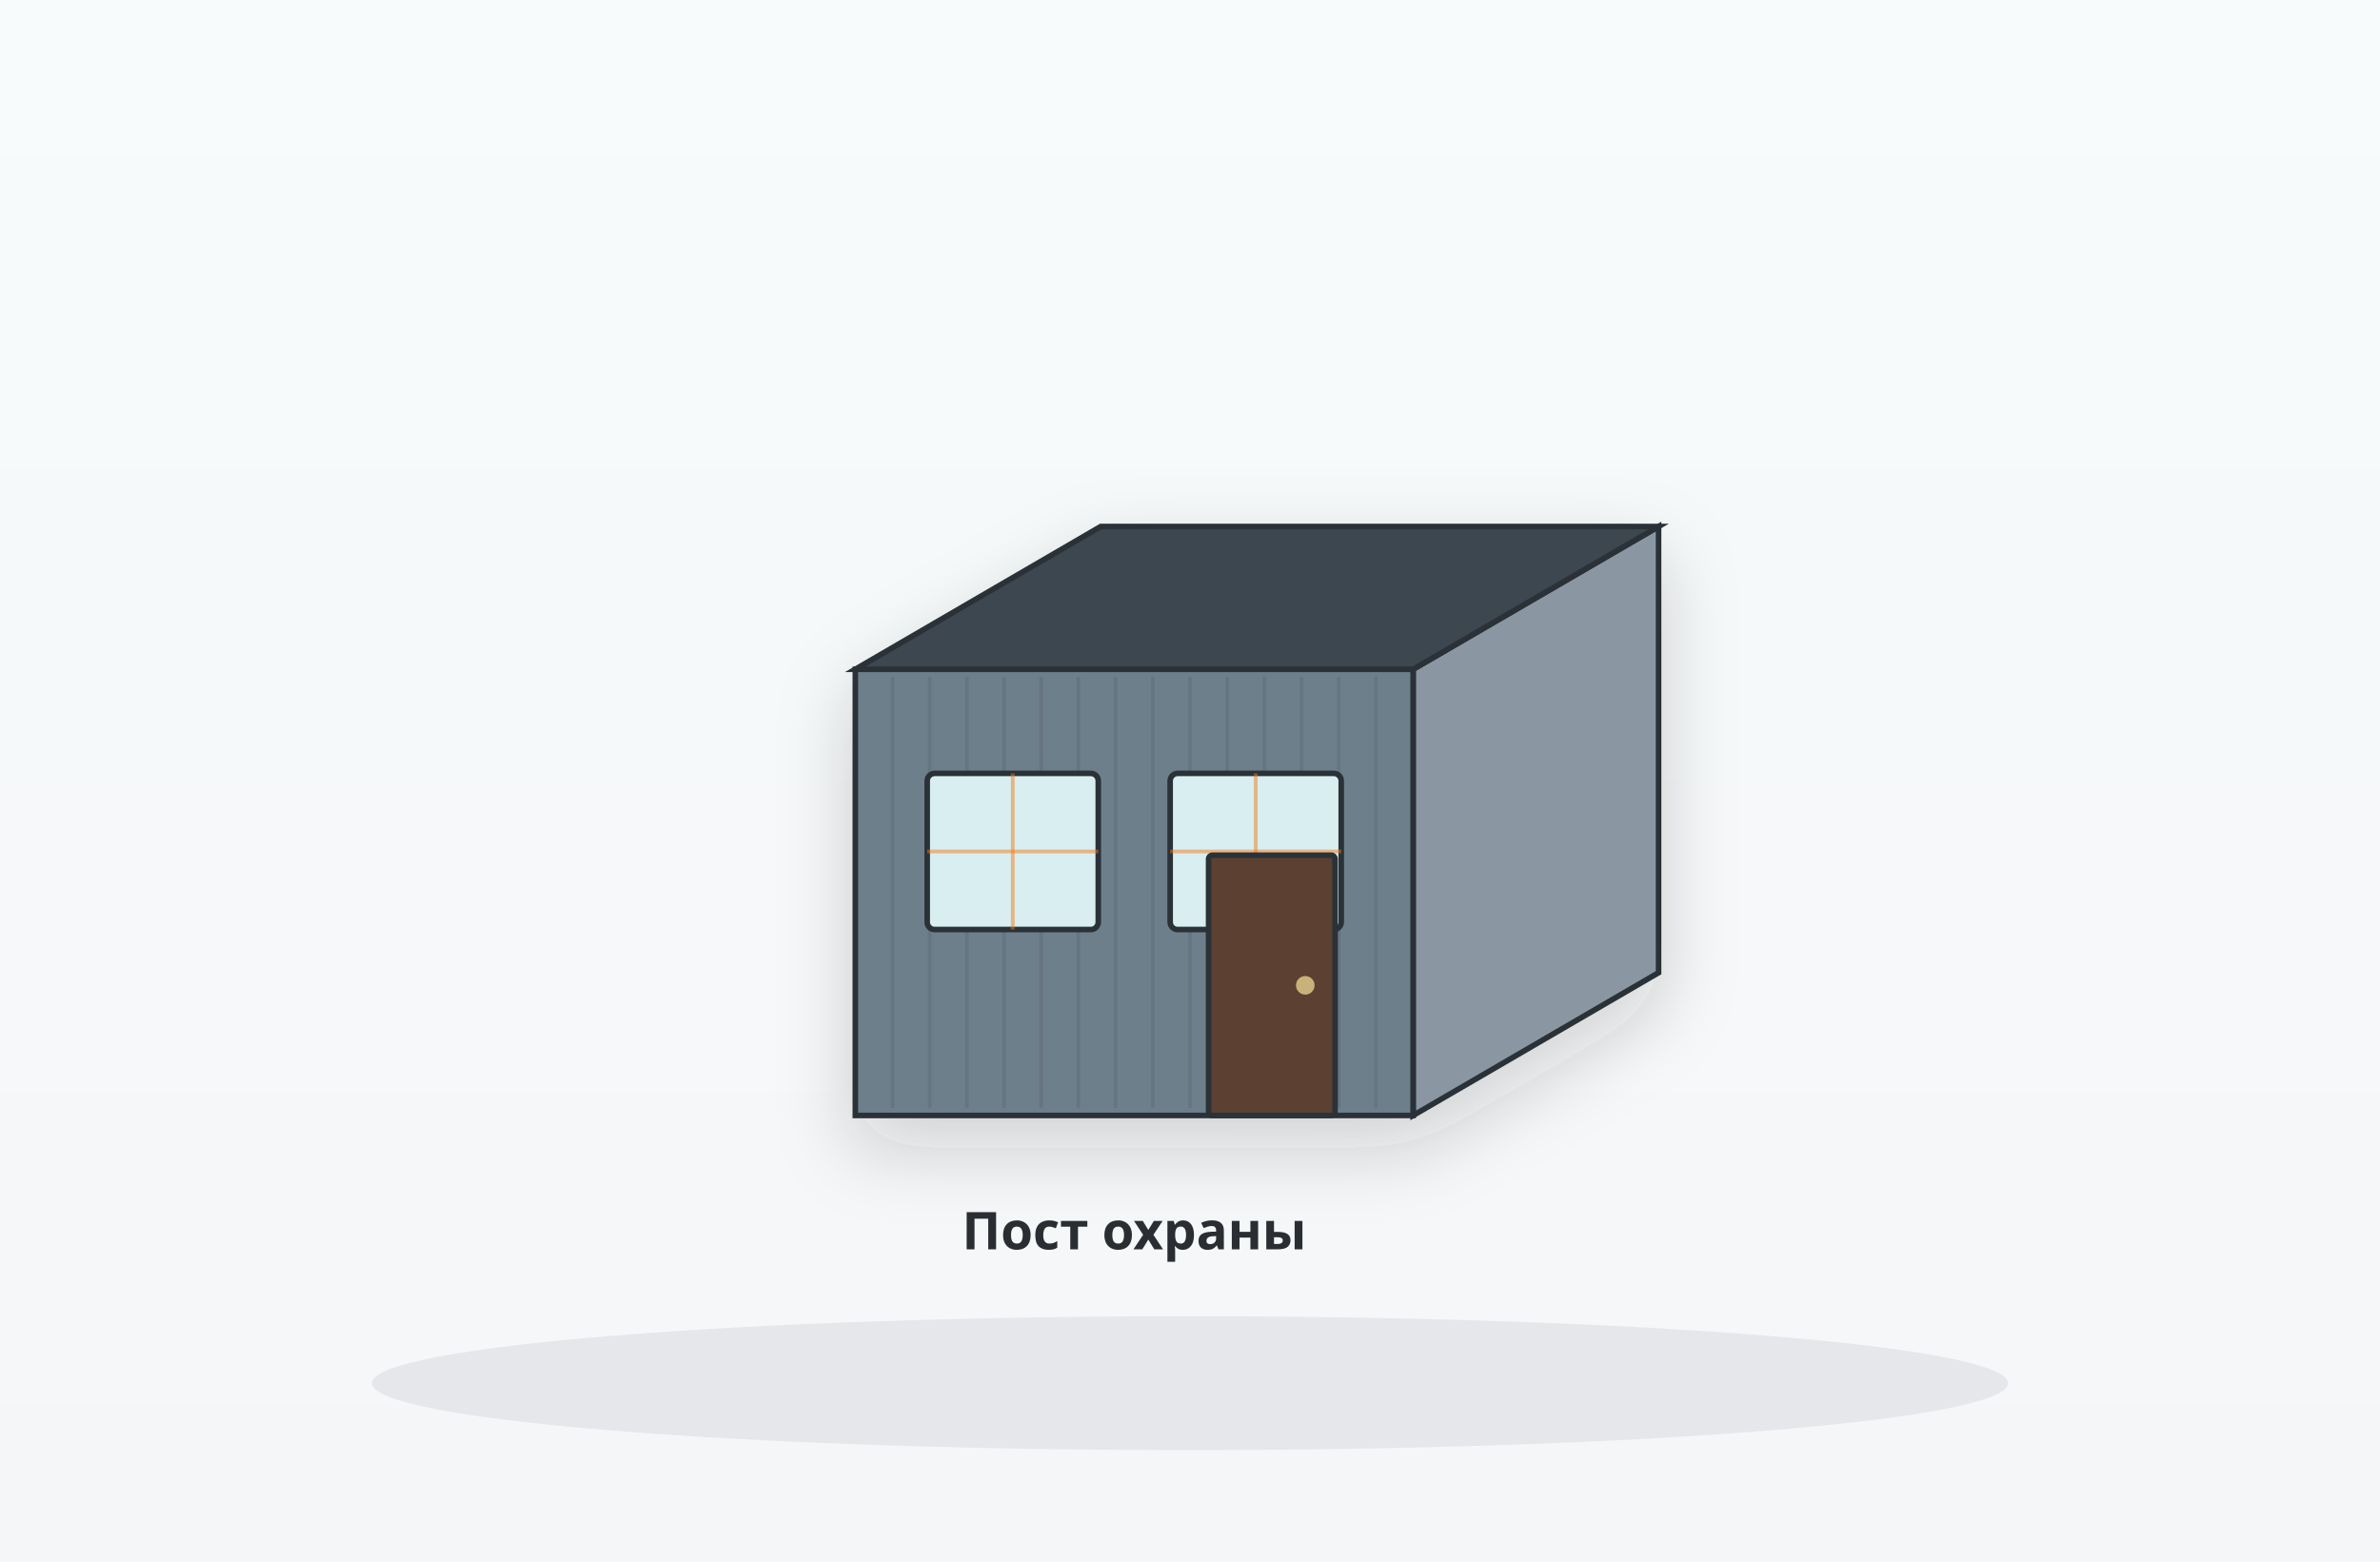
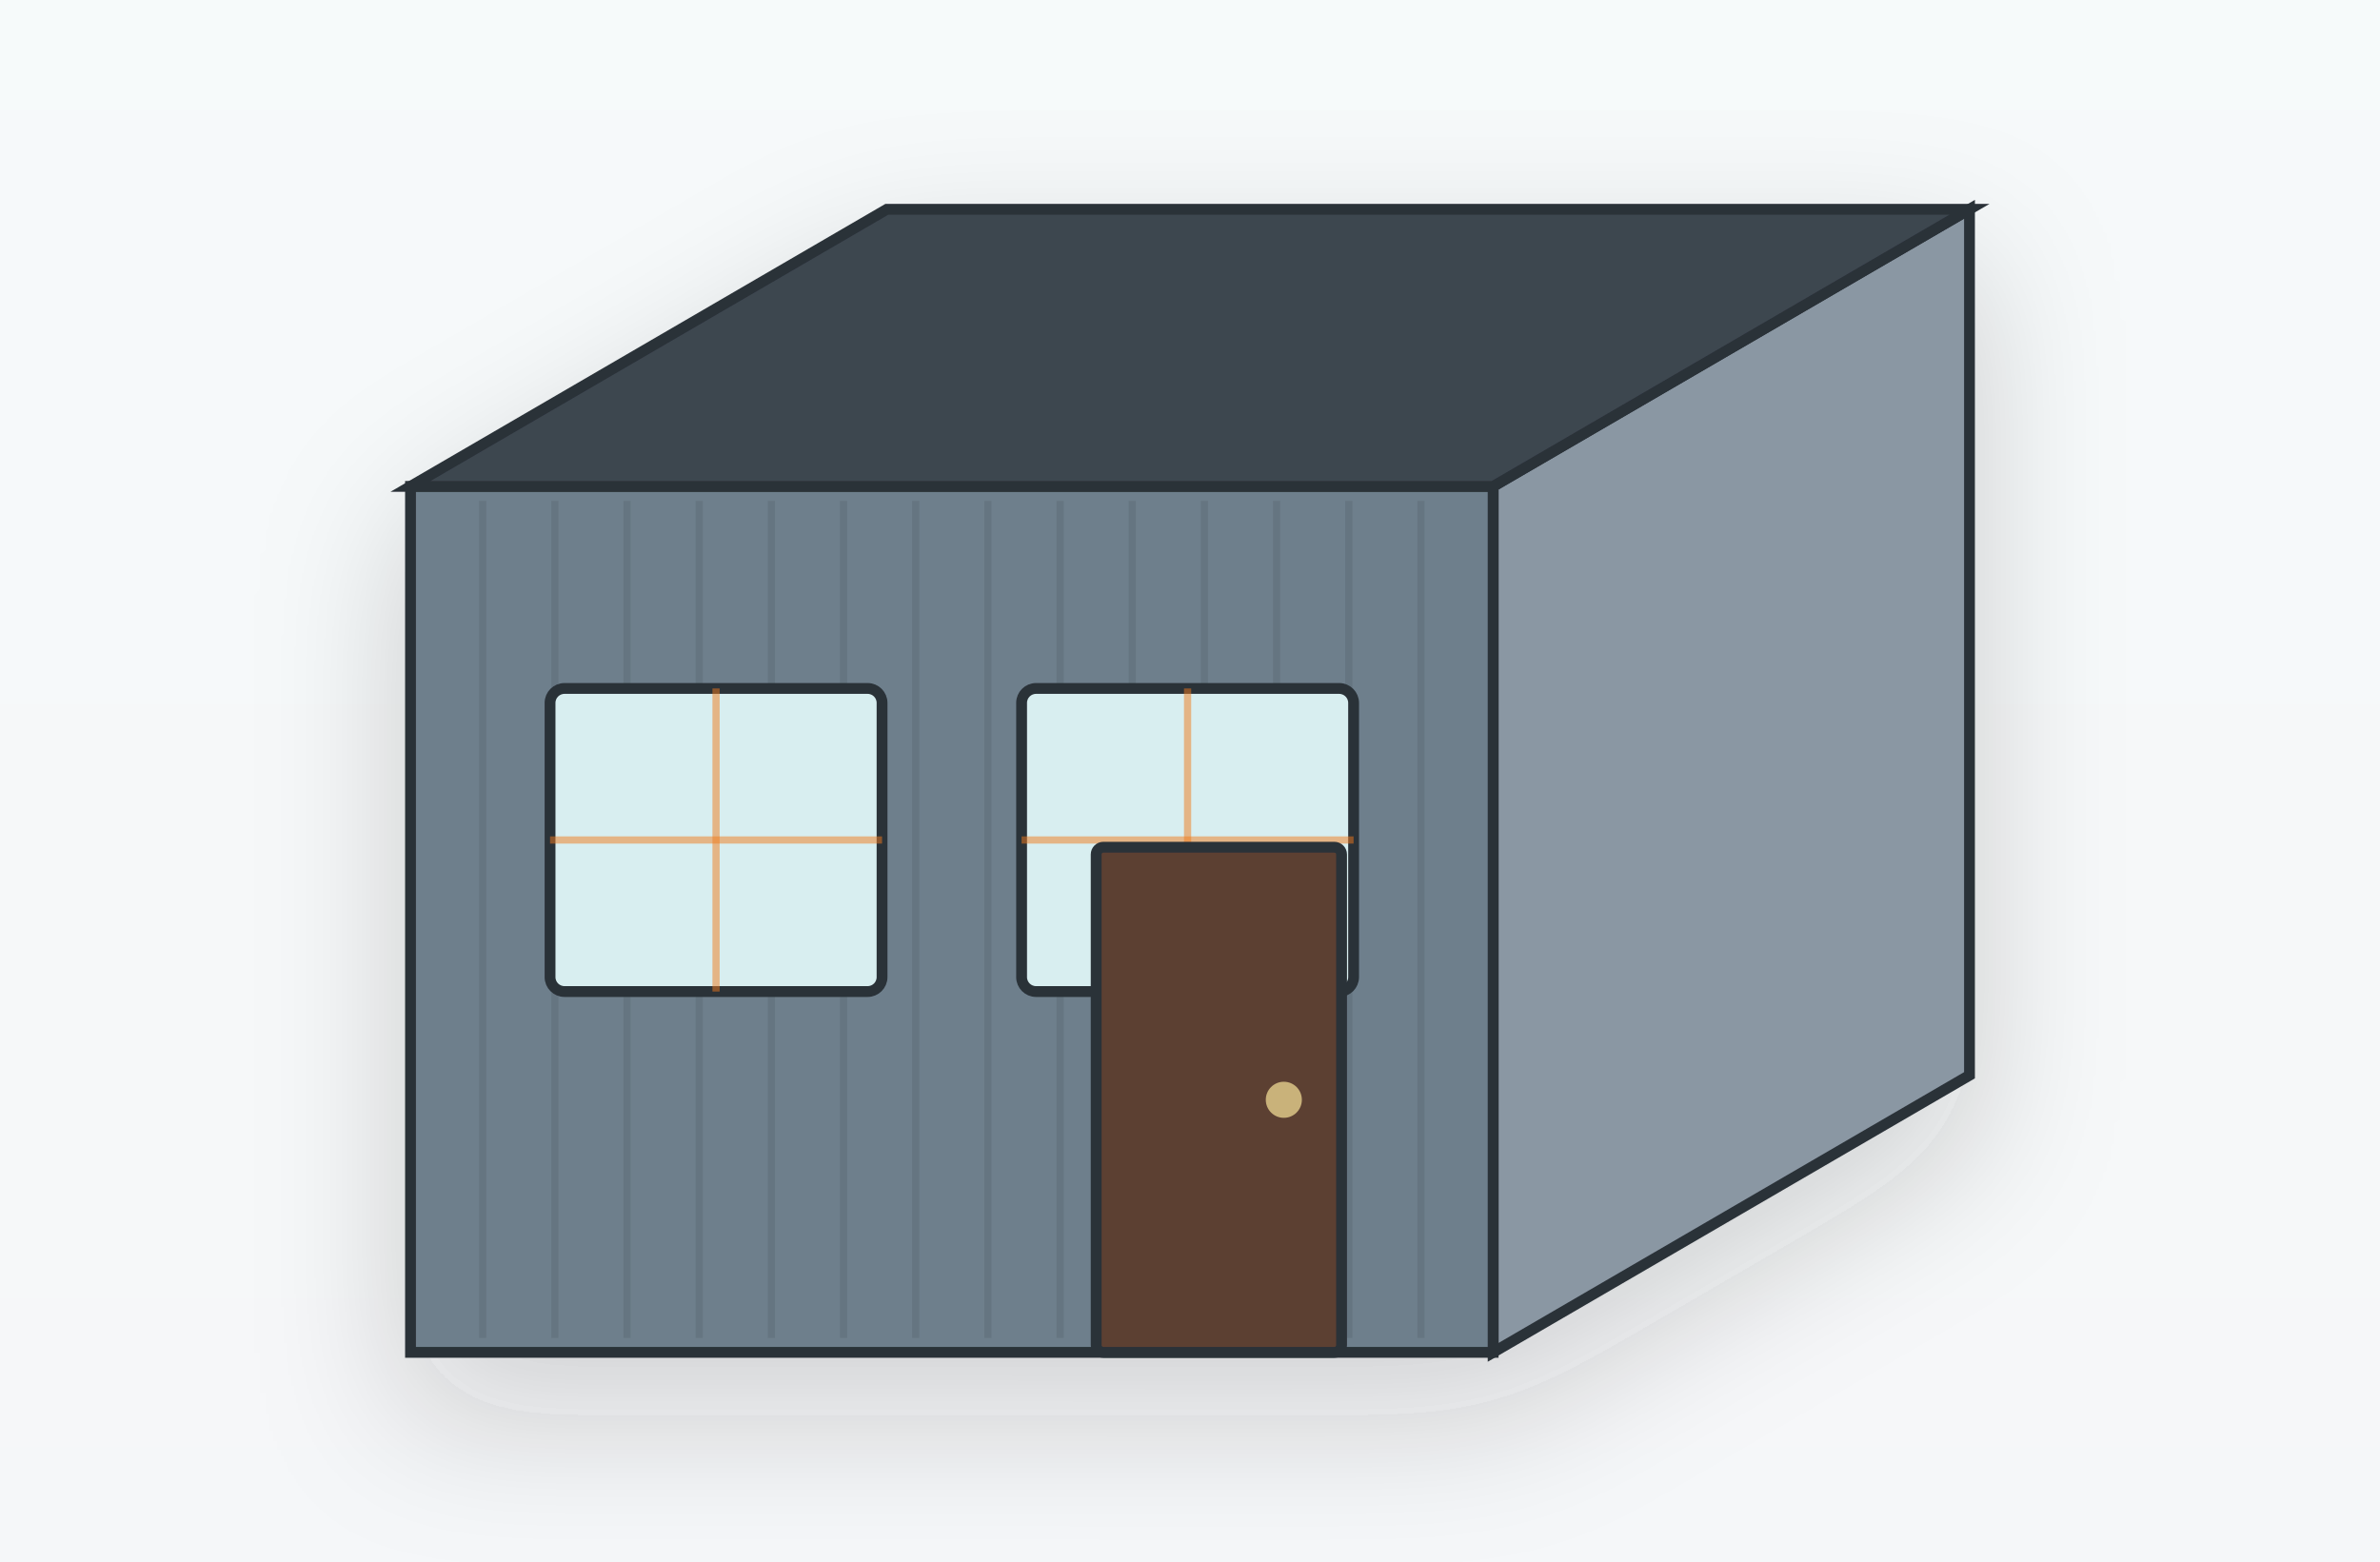
- <svg xmlns="http://www.w3.org/2000/svg" width="640" height="420" viewBox="0 0 640 420">
+ <svg xmlns="http://www.w3.org/2000/svg" width="640" height="420" viewBox="175.7 112.6 324.6 216.4">
  <defs>
    <linearGradient id="gsky" x1="0" y1="0" x2="0" y2="1">
      <stop offset="0%" stop-color="#f7fbfb" />
      <stop offset="100%" stop-color="#F5F6F8" />
    </linearGradient>
    <filter id="sh" x="-20%" y="-20%" width="140%" height="140%">
      <feDropShadow dx="0" dy="8" stdDeviation="10" flood-color="#2A2E33" flood-opacity="0.18" />
    </filter>
  </defs>
  <rect width="640" height="420" fill="url(#gsky)" />
-   <ellipse cx="320" cy="372" rx="220" ry="18" fill="#E5E7EB" />
  <g filter="url(#sh)">
    <polygon points="380,300 446.0,261.6 446.0,141.6 380,180" fill="#8a97a3" stroke="#2a3138" stroke-width="1.5" />
    <polygon points="230,300 380,300 380,180 230,180" fill="#6e7f8c" stroke="#2a3138" stroke-width="1.5" />
    <line x1="240" y1="182" x2="240" y2="298" stroke="rgba(0,0,0,0.08)" stroke-width="1" />
    <line x1="250" y1="182" x2="250" y2="298" stroke="rgba(0,0,0,0.08)" stroke-width="1" />
    <line x1="260" y1="182" x2="260" y2="298" stroke="rgba(0,0,0,0.08)" stroke-width="1" />
    <line x1="270" y1="182" x2="270" y2="298" stroke="rgba(0,0,0,0.08)" stroke-width="1" />
    <line x1="280" y1="182" x2="280" y2="298" stroke="rgba(0,0,0,0.08)" stroke-width="1" />
    <line x1="290" y1="182" x2="290" y2="298" stroke="rgba(0,0,0,0.08)" stroke-width="1" />
    <line x1="300" y1="182" x2="300" y2="298" stroke="rgba(0,0,0,0.08)" stroke-width="1" />
    <line x1="310" y1="182" x2="310" y2="298" stroke="rgba(0,0,0,0.08)" stroke-width="1" />
    <line x1="320" y1="182" x2="320" y2="298" stroke="rgba(0,0,0,0.08)" stroke-width="1" />
    <line x1="330" y1="182" x2="330" y2="298" stroke="rgba(0,0,0,0.08)" stroke-width="1" />
    <line x1="340" y1="182" x2="340" y2="298" stroke="rgba(0,0,0,0.08)" stroke-width="1" />
    <line x1="350" y1="182" x2="350" y2="298" stroke="rgba(0,0,0,0.08)" stroke-width="1" />
    <line x1="360" y1="182" x2="360" y2="298" stroke="rgba(0,0,0,0.08)" stroke-width="1" />
    <line x1="370" y1="182" x2="370" y2="298" stroke="rgba(0,0,0,0.08)" stroke-width="1" />
    <polygon points="230,180 380,180 446.0,141.6 296.0,141.6" fill="#3d4650" stroke="#2a3138" stroke-width="1.5" />
    <rect x="249.333" y="208" width="46" height="42" rx="2" fill="#d8eef0" stroke="#2a3138" stroke-width="1.5" />
    <line x1="272.333" y1="208" x2="272.333" y2="250" stroke="#F07A1A" stroke-width="1" opacity="0.5" />
    <line x1="249.333" y1="229.0" x2="295.333" y2="229.0" stroke="#F07A1A" stroke-width="1" opacity="0.5" />
    <rect x="314.667" y="208" width="46" height="42" rx="2" fill="#d8eef0" stroke="#2a3138" stroke-width="1.5" />
    <line x1="337.667" y1="208" x2="337.667" y2="250" stroke="#F07A1A" stroke-width="1" opacity="0.5" />
    <line x1="314.667" y1="229.0" x2="360.667" y2="229.0" stroke="#F07A1A" stroke-width="1" opacity="0.5" />
    <rect x="325" y="230" width="34" height="70" rx="1" fill="#5c4033" stroke="#2a3138" stroke-width="1.5" />
    <circle cx="351" cy="265.0" r="2.5" fill="#c9b27a" />
  </g>
-   <text x="305.0" y="336" text-anchor="middle" font-family="system-ui,sans-serif" font-size="14" fill="#2A2E33" font-weight="700">Пост охраны</text>
</svg>
